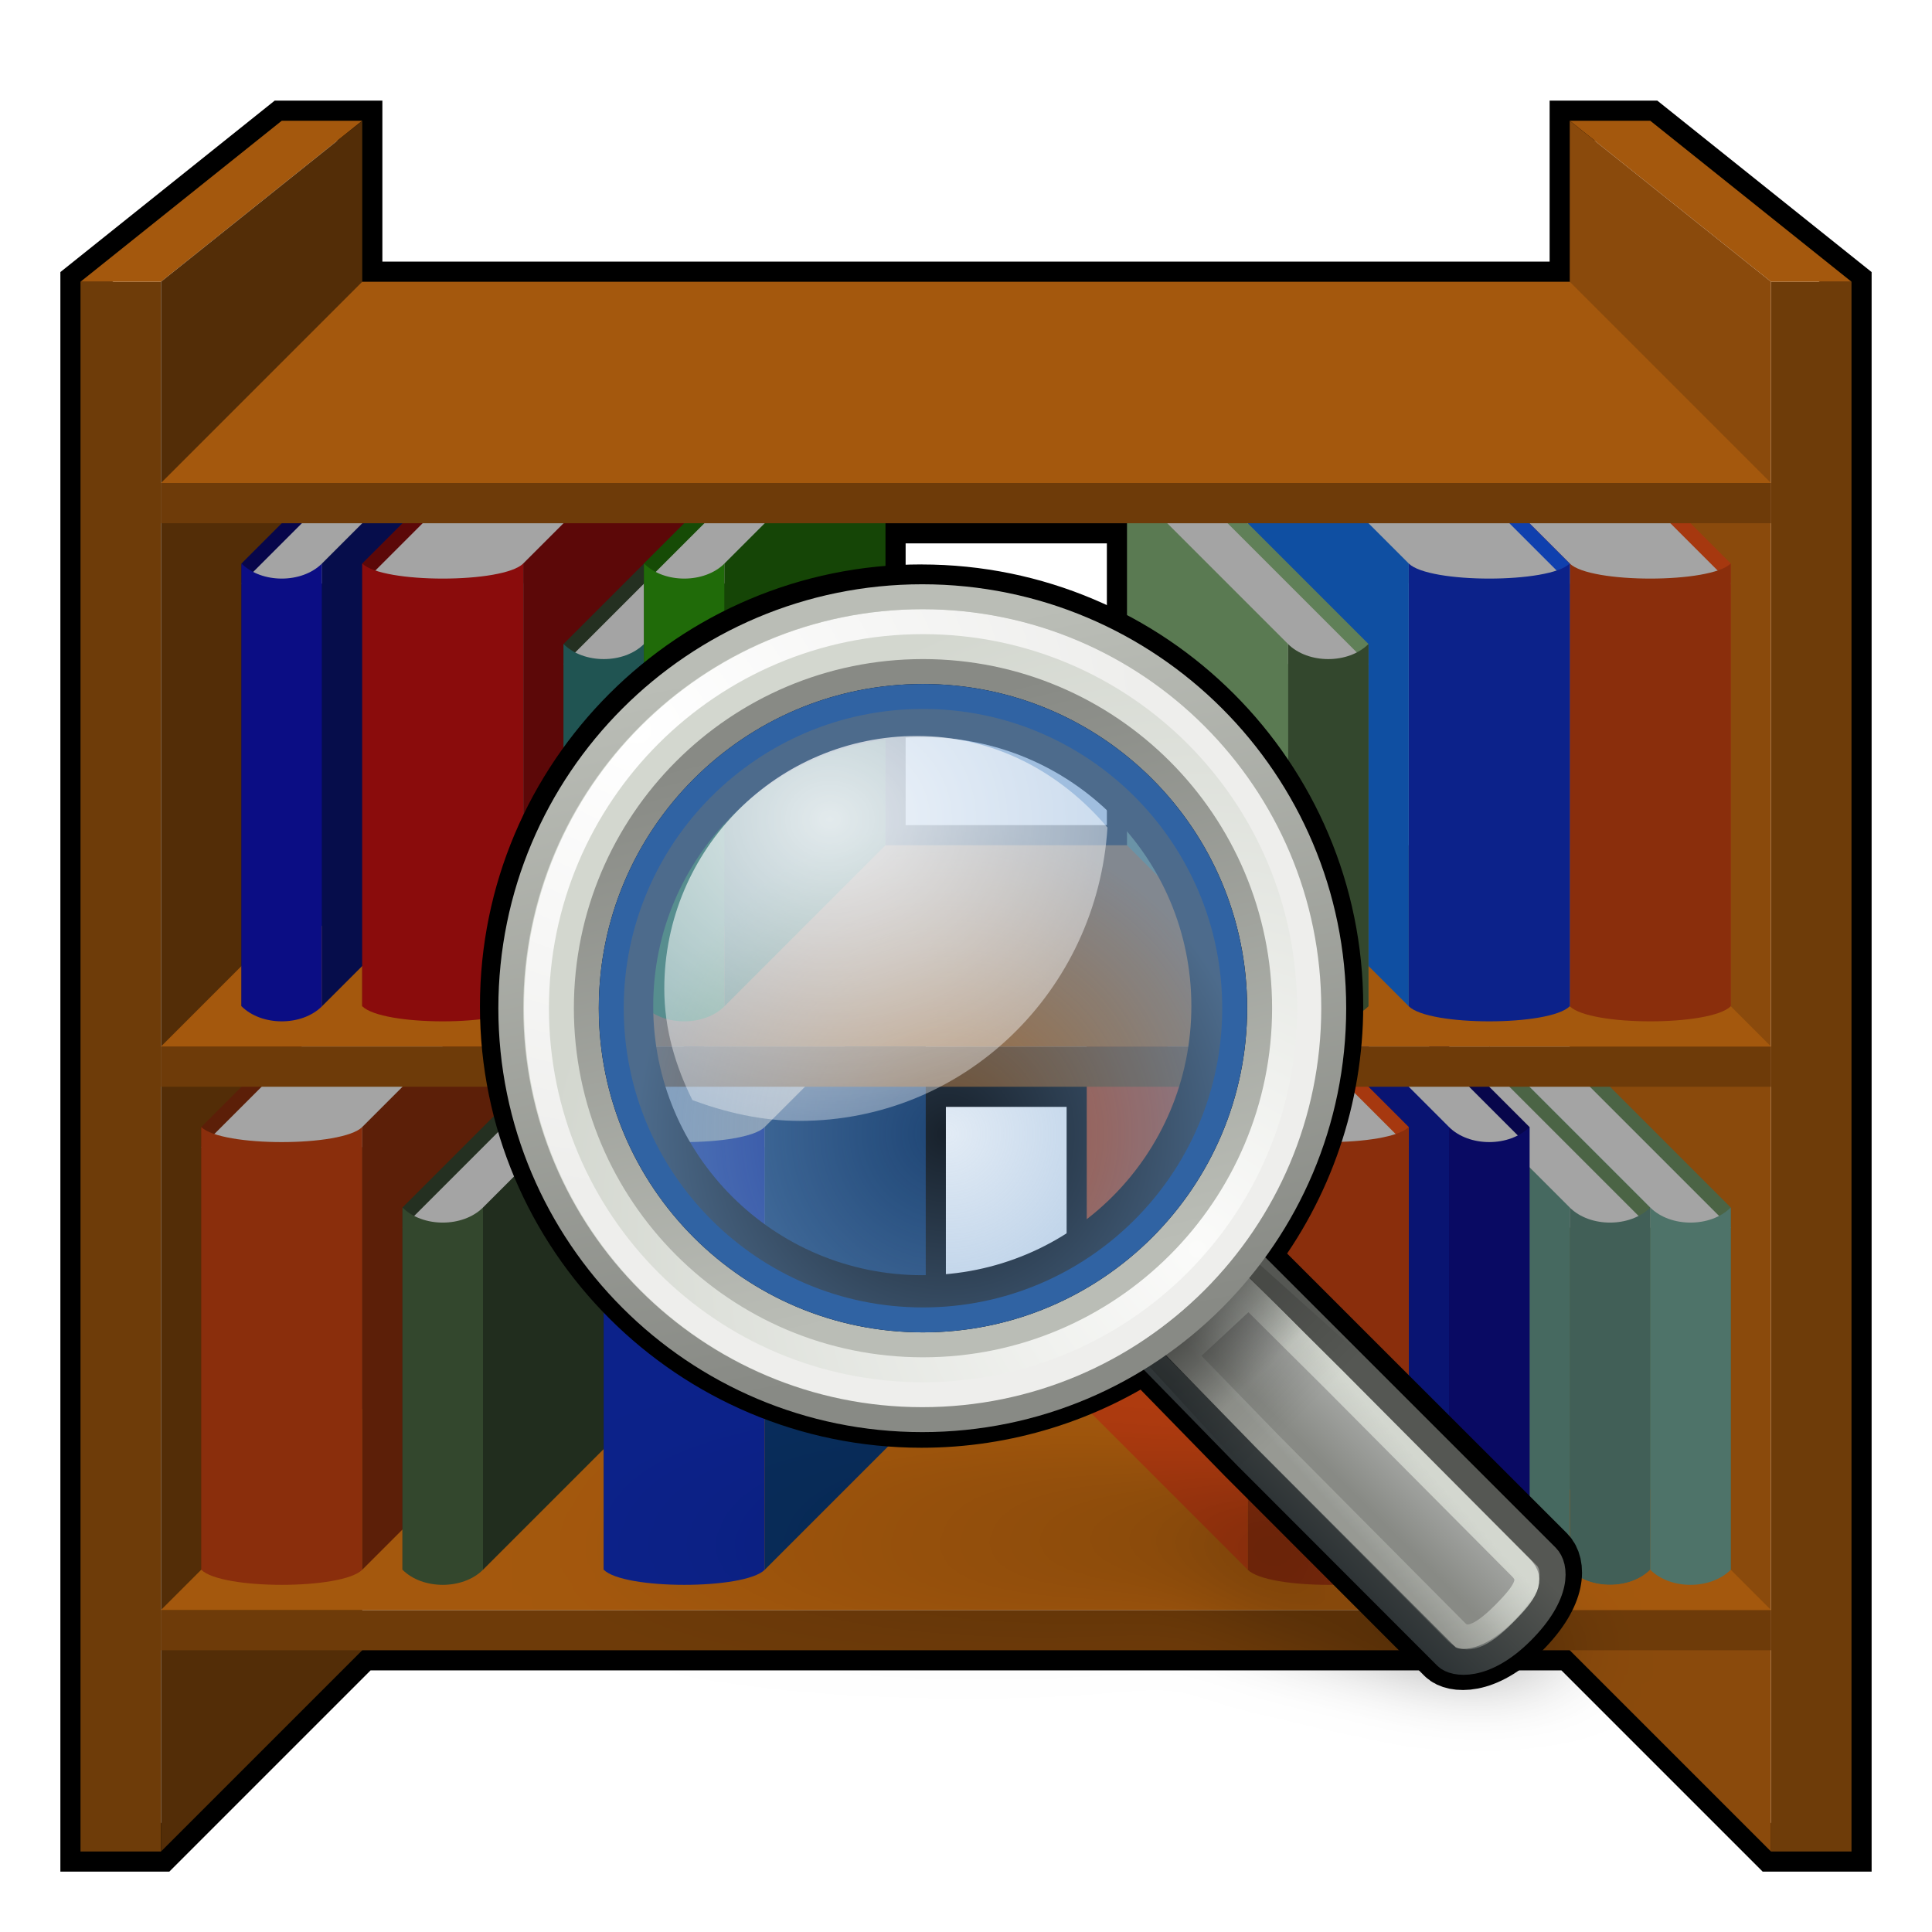
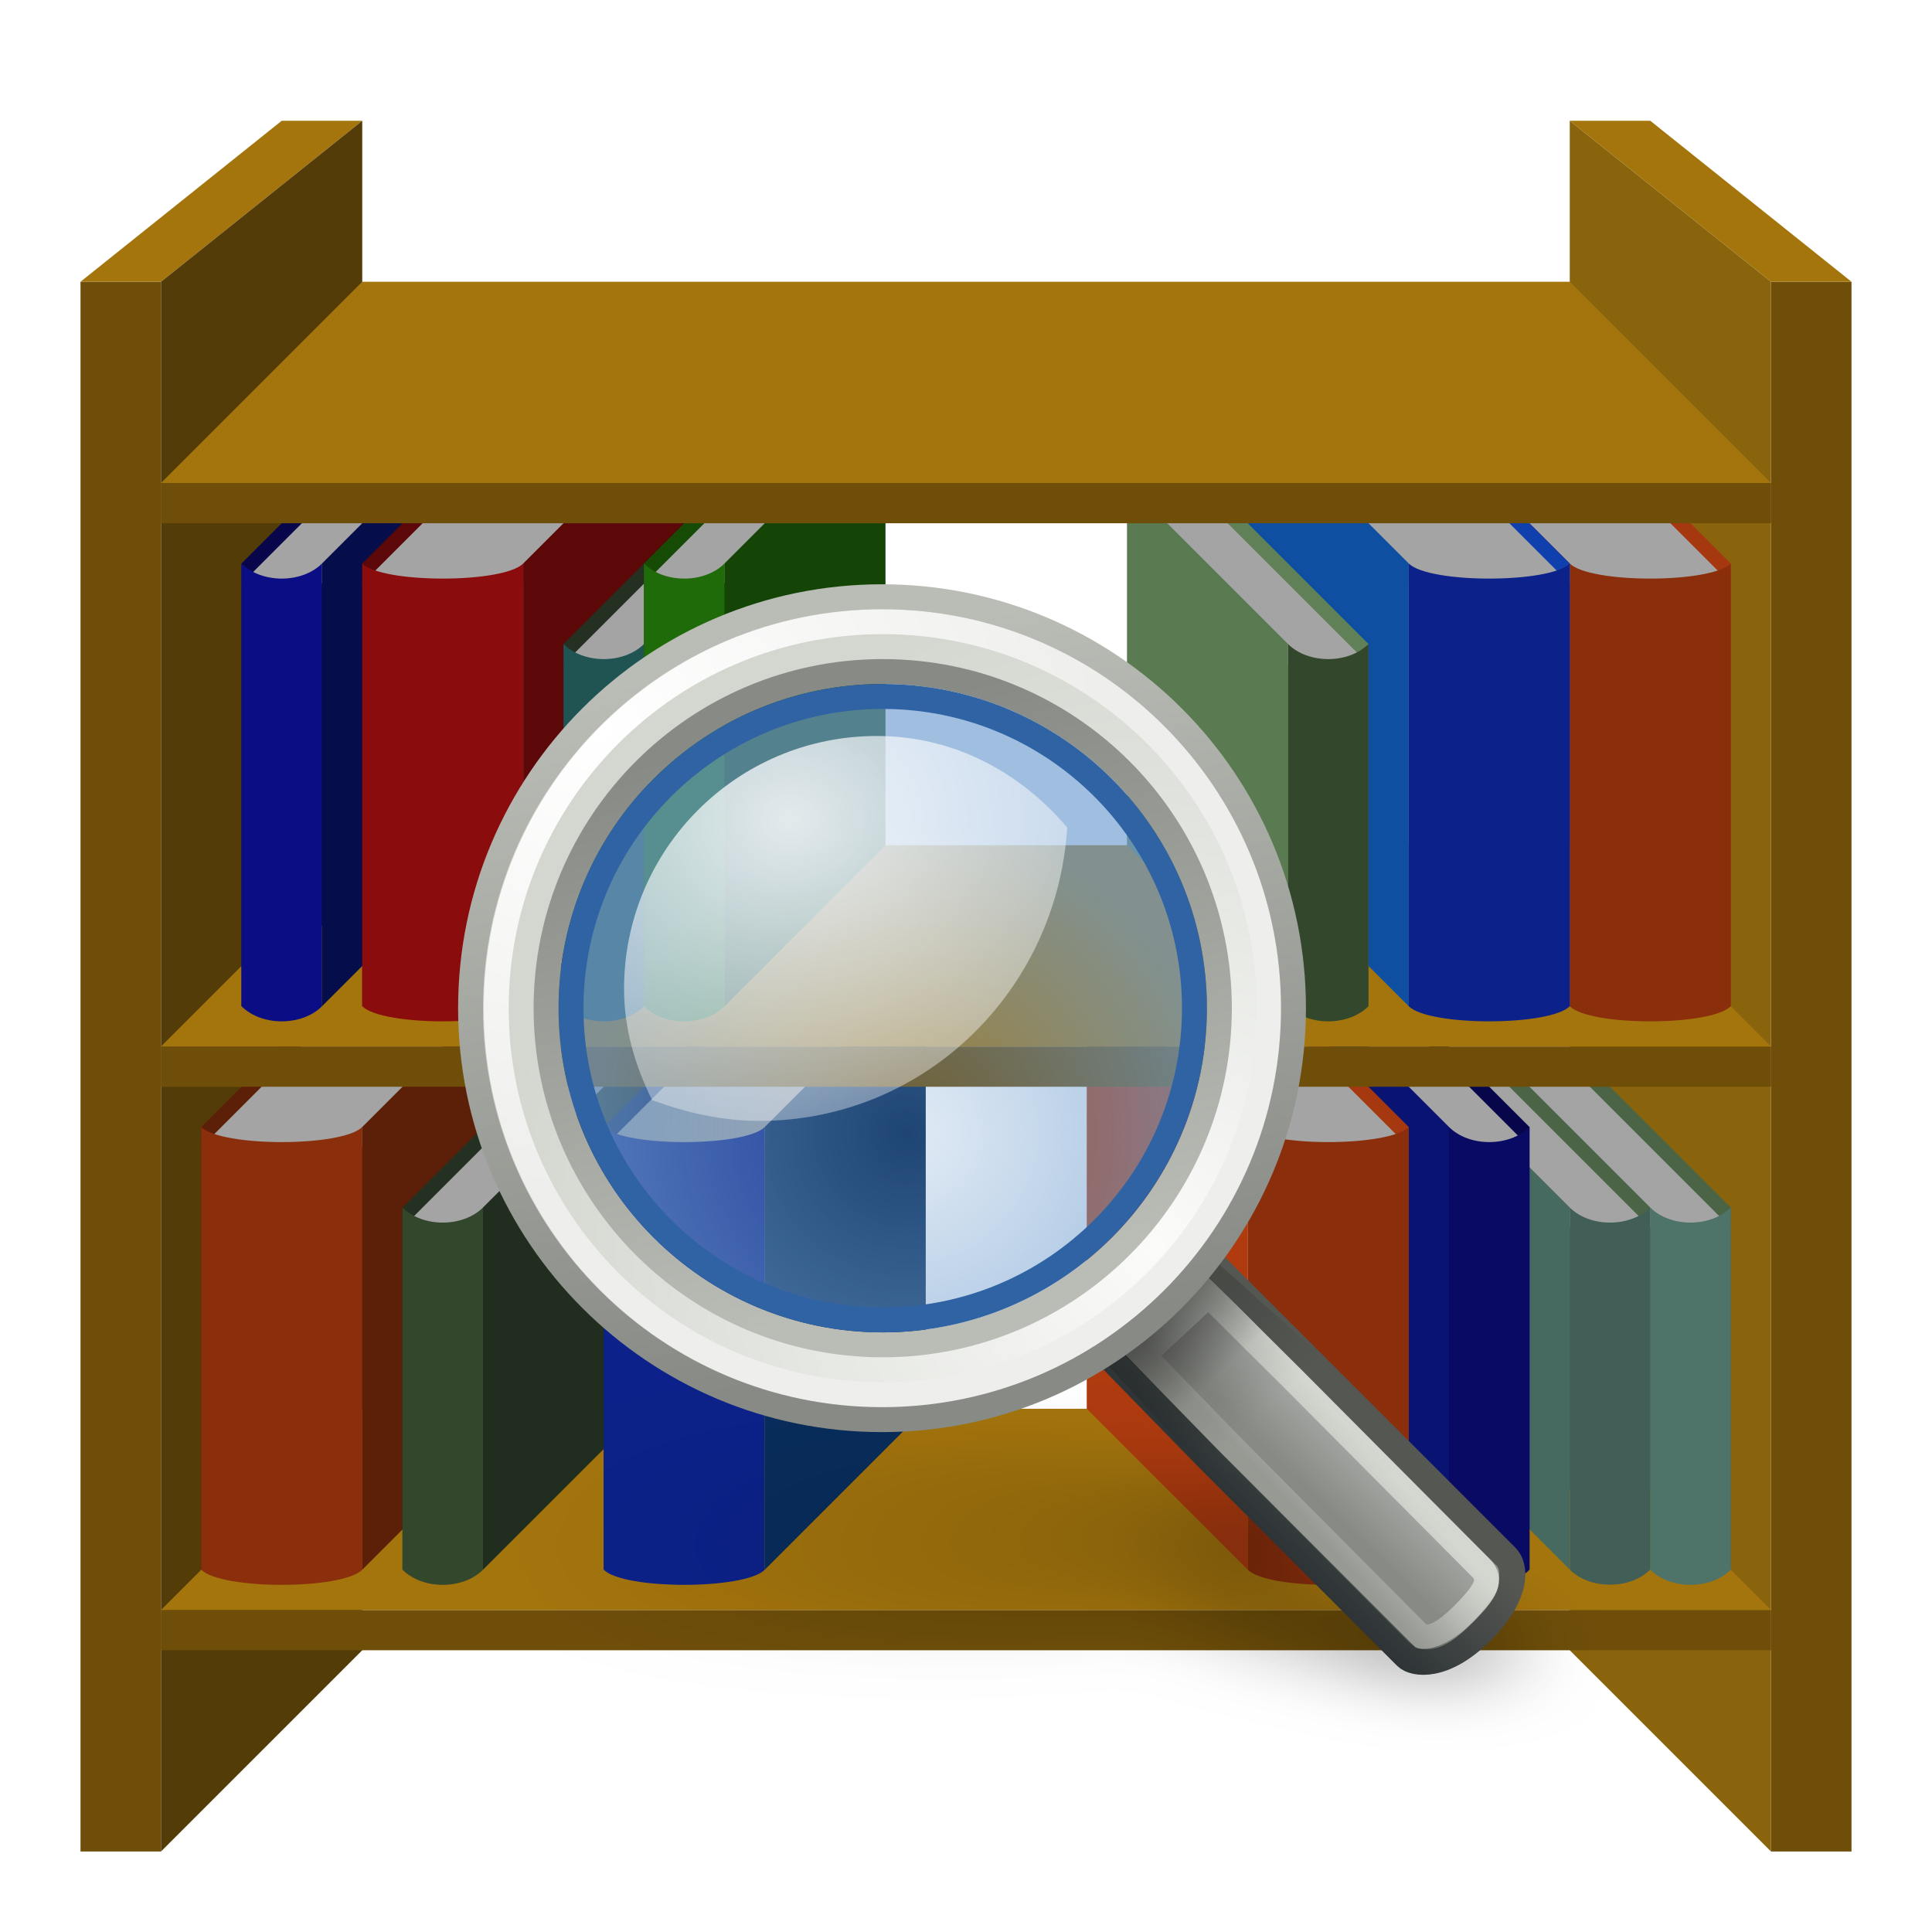
<svg xmlns="http://www.w3.org/2000/svg" xmlns:xlink="http://www.w3.org/1999/xlink" width="48" height="48" id="svg3051" version="1.1">
  <defs id="defs3053">
    <filter id="filter4000" x="0" y="0" width="1" height="1" color-interpolation-filters="sRGB">
      <feFlood id="feFlood4002" result="result1" flood-opacity="0" flood-color="rgb(128,128,128)" />
      <feBlend id="feBlend4004" in2="SourceGraphic" mode="normal" result="result2" />
      <feComposite id="feComposite4006" in2="SourceGraphic" k2="1" operator="arithmetic" result="result3" />
      <feComposite id="feComposite4008" in2="SourceGraphic" operator="in" />
    </filter>
    <linearGradient xlink:href="#linearGradient3244" id="linearGradient3076" gradientUnits="userSpaceOnUse" x1="3.5" y1="35.743" x2="46.779" y2="45.743" />
    <linearGradient id="linearGradient3244">
      <stop style="stop-color:#000000;stop-opacity:0" offset="0" id="stop3246" />
      <stop id="stop3274" offset="0.081" style="stop-color:#000000;stop-opacity:0;" />
      <stop style="stop-color:#000000;stop-opacity:0.247;" offset="0.615" id="stop3276" />
      <stop id="stop3272" offset="0.749" style="stop-color:#000000;stop-opacity:0.498;" />
      <stop style="stop-color:#000000;stop-opacity:1" offset="1" id="stop3248" />
    </linearGradient>
    <filter color-interpolation-filters="sRGB" id="filter3268" x="-0.089" width="1.177" y="-0.384" height="1.767">
      <feGaussianBlur stdDeviation="1.598" id="feGaussianBlur3270" />
    </filter>
    <radialGradient xlink:href="#linearGradient2617" id="radialGradient3078" gradientUnits="userSpaceOnUse" gradientTransform="matrix(0,-1.686609,1.66336,0,41.65431,111.7396)" cx="59.787" cy="10.902" fx="59.787" fy="10.902" r="10.556" />
    <linearGradient id="linearGradient2617">
      <stop id="stop2619" offset="0" style="stop-color:#fbfbfa;stop-opacity:1;" />
      <stop id="stop2621" offset="1" style="stop-color:#d3d7cf" />
    </linearGradient>
    <linearGradient xlink:href="#linearGradient2698" id="linearGradient3080" gradientUnits="userSpaceOnUse" x1="81.332" y1="55.107" x2="82.92" y2="53.511" />
    <linearGradient id="linearGradient2698">
      <stop id="stop2700" offset="0" style="stop-color:#888a85;stop-opacity:1" />
      <stop style="stop-color:#a3a5a2;stop-opacity:1;" offset="0.702" id="stop2706" />
      <stop id="stop2702" offset="1" style="stop-color:#888a85" />
    </linearGradient>
    <linearGradient xlink:href="#linearGradient2690" id="linearGradient3082" gradientUnits="userSpaceOnUse" x1="81.096" y1="57.148" x2="83.629" y2="54.615" />
    <linearGradient id="linearGradient2690">
      <stop id="stop2692" offset="0" style="stop-color:#2e3436" />
      <stop id="stop2694" offset="1" style="stop-color:#555753" />
    </linearGradient>
    <linearGradient xlink:href="#linearGradient19900" id="linearGradient3084" gradientUnits="userSpaceOnUse" gradientTransform="translate(-0.9999995,2.52e-4)" x1="40.25" y1="41" x2="43.062" y2="38.435" />
    <linearGradient id="linearGradient19900">
      <stop style="stop-color:#d3d7cf;stop-opacity:0.2" offset="0" id="stop19902" />
      <stop style="stop-color:#d3d7cf" offset="1" id="stop19904" />
    </linearGradient>
    <linearGradient xlink:href="#linearGradient19914" id="linearGradient3086" gradientUnits="userSpaceOnUse" gradientTransform="translate(-0.9999995,2.5184337e-4)" x1="33.985" y1="32.046" x2="37.211" y2="35.272" />
    <linearGradient id="linearGradient19914">
      <stop style="stop-color:#000000;stop-opacity:1;" offset="0" id="stop19916" />
      <stop style="stop-color:#000000;stop-opacity:0;" offset="1" id="stop19918" />
    </linearGradient>
    <radialGradient xlink:href="#linearGradient2609" id="radialGradient3088" gradientUnits="userSpaceOnUse" gradientTransform="matrix(0,1.143443,-1.247217,-1.248581e-6,41.735,-54.25682)" cx="45.095" cy="-2.694" fx="45.095" fy="-2.694" r="10.498" />
    <linearGradient id="linearGradient2609">
      <stop id="stop2611" offset="0" style="stop-color:#ffffff;stop-opacity:1" />
      <stop id="stop2613" offset="1" style="stop-color:#eeeeec" />
    </linearGradient>
    <linearGradient xlink:href="#linearGradient3904" id="linearGradient3090" gradientUnits="userSpaceOnUse" gradientTransform="matrix(0.9999494,0,0,1.000003,11.13759,10.72175)" x1="21.398" y1="20.653" x2="23.475" y2="22.874" />
    <linearGradient id="linearGradient3904">
      <stop style="stop-color:#000000;stop-opacity:1;" offset="0" id="stop3906" />
      <stop style="stop-color:#000000;stop-opacity:0;" offset="1" id="stop3908" />
    </linearGradient>
    <linearGradient xlink:href="#linearGradient23434" id="linearGradient3092" gradientUnits="userSpaceOnUse" x1="55.878" y1="12.472" x2="52.5" y2="-4.621" />
    <linearGradient id="linearGradient23434">
      <stop style="stop-color:#888a85;stop-opacity:1" offset="0" id="stop23436" />
      <stop style="stop-color:#babdb6;stop-opacity:1" offset="1" id="stop23438" />
    </linearGradient>
    <linearGradient xlink:href="#linearGradient4931" id="linearGradient3094" gradientUnits="userSpaceOnUse" x1="54.113" y1="12.847" x2="50.08" y2="-3.881" />
    <linearGradient id="linearGradient4931">
      <stop style="stop-color:#babdb6;stop-opacity:1;" offset="0" id="stop4933" />
      <stop style="stop-color:#888a85" offset="1" id="stop4935" />
    </linearGradient>
    <radialGradient xlink:href="#linearGradient4454" id="radialGradient3096" gradientUnits="userSpaceOnUse" cx="18.241" cy="21.818" fx="18.241" fy="21.818" r="8.309" />
    <linearGradient id="linearGradient4454">
      <stop style="stop-color:#729fcf;stop-opacity:0.208;" offset="0" id="stop4456" />
      <stop style="stop-color:#729fcf;stop-opacity:0.676;" offset="1" id="stop4458" />
    </linearGradient>
    <radialGradient xlink:href="#linearGradient4467" id="radialGradient3098" gradientUnits="userSpaceOnUse" gradientTransform="matrix(2.789229,0,0,2.42257,-25.72377,-20.24748)" cx="15.414" cy="13.078" fx="15.414" fy="13.078" r="6.656" />
    <linearGradient id="linearGradient4467">
      <stop style="stop-color:#ffffff;stop-opacity:1;" offset="0" id="stop4469" />
      <stop style="stop-color:#ffffff;stop-opacity:0.248;" offset="1" id="stop4471" />
    </linearGradient>
    <radialGradient r="6.656" fy="13.078" fx="15.414" cy="13.078" cx="15.414" gradientTransform="matrix(2.789229,0,0,2.42257,-25.72377,-20.24748)" gradientUnits="userSpaceOnUse" id="radialGradient4108" xlink:href="#linearGradient4467" />
  </defs>
  <g id="layer1" transform="translate(0,-1004.362)">
-     <path style="fill:none;fill-rule:evenodd;stroke:#000000;stroke-width:1px;stroke-linecap:butt;stroke-linejoin:miter;stroke-opacity:1" d="m 23,1031.362 h 4 v 8 h -4 z" id="path976" />
-     <path style="fill:none;fill-rule:evenodd;stroke:#000000;stroke-width:1px;stroke-linecap:butt;stroke-linejoin:miter;stroke-opacity:1" d="m 22,1017.362 h 6 v 8 h -6 z" id="path974" />
-     <path style="fill:none;fill-rule:evenodd;stroke:#000000;stroke-width:1px;stroke-linecap:butt;stroke-linejoin:miter;stroke-opacity:1" d="m 7,1007.362 h 2 v 4 h 30 v -4 h 2 l 5,4 v 39 h -2 l -5,-5 H 9 l -5,5 H 2 v -39 z" id="path972" />
-     <path style="fill:#6e3c09;fill-opacity:1;stroke:none" d="M 2,46 2,7 4,7 4,46 z" id="path3100" transform="translate(0,1004.362)" />
-     <path style="fill:#a4580d;fill-opacity:1;stroke:none" d="M 2,7 7,3 9,3 4,7 z" id="path3838" transform="translate(0,1004.362)" />
-     <path style="fill:#532d07;fill-opacity:1;stroke:none" d="M 9,3 9,41 4,46 4,7 z" id="path3840" transform="translate(0,1004.362)" />
-     <path id="path3848" d="m 46,1050.362 0,-39 -2,0 0,39 z" style="fill:#6e3c09;fill-opacity:1;stroke:none" />
-     <path id="path3850" d="m 46,1011.362 -5,-4 -2,0 5,4 z" style="fill:#a4580d;fill-opacity:1;stroke:none" />
-     <path id="path3852" d="m 39,1007.362 0,38 5,5 0,-39 z" style="fill:#8a4a0c;fill-opacity:1;stroke:none" />
-     <path style="fill:#6e3b09;fill-opacity:1;stroke:none;stroke-width:1px;stroke-linecap:butt;stroke-linejoin:miter;stroke-opacity:1" d="m 4,1045.362 h 40 v -1 H 4 Z" id="path3854" />
-     <path style="fill:#a4580d;fill-opacity:1;stroke:none;stroke-width:1px;stroke-linecap:butt;stroke-linejoin:miter;stroke-opacity:1" d="m 4,1044.362 5,-5 h 30 l 5,5 z" id="path3856" />
+     <path style="fill:#6e4e09;fill-opacity:1;stroke:none" d="M 2,46 2,7 4,7 4,46 z" id="path3100" transform="translate(0,1004.362)" />
+     <path style="fill:#a4750d;fill-opacity:1;stroke:none" d="M 2,7 7,3 9,3 4,7 z" id="path3838" transform="translate(0,1004.362)" />
+     <path style="fill:#533c07;fill-opacity:1;stroke:none" d="M 9,3 9,41 4,46 4,7 z" id="path3840" transform="translate(0,1004.362)" />
+     <path id="path3848" d="m 46,1050.362 0,-39 -2,0 0,39 z" style="fill:#6e4e09;fill-opacity:1;stroke:none" />
+     <path id="path3850" d="m 46,1011.362 -5,-4 -2,0 5,4 z" style="fill:#a4750d;fill-opacity:1;stroke:none" />
+     <path id="path3852" d="m 39,1007.362 0,38 5,5 0,-39 z" style="fill:#8a640c;fill-opacity:1;stroke:none" />
+     <g id="g3858">
+       <path transform="translate(0,1004.362)" id="path3854" d="m 4,41 40,0 0,-1 -40,0 z" style="fill:#6e4e09;stroke:none;stroke-width:1px;stroke-linecap:butt;stroke-linejoin:miter;stroke-opacity:1;fill-opacity:1" />
+       <path transform="translate(0,1004.362)" id="path3856" d="m 4,40 5,-5 30,0 5,5 z" style="fill:#a4750d;stroke:none;stroke-width:1px;stroke-linecap:butt;stroke-linejoin:miter;stroke-opacity:1;fill-opacity:1" />
+     </g>
    <g id="g3882" transform="translate(-2,0)">
      <path style="fill:#5c1f08;fill-opacity:1;stroke:none" d="m 7,1043.362 4,-4 0,-11 -4,4 z" id="path3878" />
      <path transform="translate(0,1004.362)" id="path3880" d="m 7,28.5 4,-4 3.5,0 -3.5,4 z" style="fill:#a4a4a4;fill-opacity:1;stroke:none" />
      <path transform="translate(0,1004.362)" id="path3874" d="M 7,39 7,28 c 0.5,0.5 3.5,0.5 4,0 l 0,11 c -0.5,0.5 -3.5,0.5 -4,0 z" style="fill:#8a2e0c;fill-opacity:1;stroke:none" />
      <path transform="translate(0,1004.362)" id="path3876" d="m 11,39 4,-4 0,-11 -4,4 z" style="fill:#5c1f08;fill-opacity:1;stroke:none" />
    </g>
    <g transform="translate(3,0)" id="g3918">
      <path id="path3920" d="m 7,1043.362 4,-4 0,-9 -4,4 z" style="fill:#243021;fill-opacity:1;stroke:none" />
      <path style="fill:#a4a4a4;fill-opacity:1;stroke:none" d="m 7,30.5 4,-4 1.5,0 -3.5,4 z" id="path3922" transform="translate(0,1004.362)" />
      <path style="fill:#33472d;fill-opacity:1;stroke:none" d="m 7,39 0,-9 c 0.5,0.5 1.5,0.5 2,0 l 0,9 c -0.5,0.5 -1.5,0.5 -2,0 z" id="path3924" transform="translate(0,1004.362)" />
      <path style="fill:#212d1e;fill-opacity:1;stroke:none" d="m 9,1043.362 4,-4 0,-9 -4,4 z" id="path3926" />
    </g>
    <g id="g3940" transform="translate(8,0)">
      <path id="path3942" d="m 7,1043.362 4,-4 0,-11 -4,4 z" style="fill:#08225c;fill-opacity:1;stroke:none" />
      <path style="fill:#a4a4a4;fill-opacity:1;stroke:none" d="m 7,28.5 4,-4 3.5,0 -3.5,4 z" id="path3944" transform="translate(0,1004.362)" />
      <path style="fill:#0c228a;fill-opacity:1;stroke:none" d="M 7,39 7,28 c 0.5,0.5 3.5,0.5 4,0 l 0,11 c -0.5,0.5 -3.5,0.5 -4,0 z" id="path3946" transform="translate(0,1004.362)" />
      <path style="fill:#082d5c;fill-opacity:1;stroke:none" d="m 11,39 4,-4 0,-11 -4,4 z" id="path3948" transform="translate(0,1004.362)" />
    </g>
    <g transform="matrix(-1,0,0,1,50,0)" id="g3980">
      <path id="path3982" d="m 7,1043.362 4,-4 0,-9 -4,4 z" style="fill:#4b6445;fill-opacity:1;stroke:none" />
      <path style="fill:#a4a4a4;fill-opacity:1;stroke:none" d="m 7,30.5 4,-4 1.5,0 -3.5,4 z" id="path3984" transform="translate(0,1004.362)" />
      <path style="fill:#4e7369;fill-opacity:1;stroke:none" d="m 7,39 0,-9 c 0.5,0.5 1.5,0.5 2,0 l 0,9 c -0.5,0.5 -1.5,0.5 -2,0 z" id="path3986" transform="translate(0,1004.362)" />
      <path style="fill:#557f73;fill-opacity:1;stroke:none" d="m 9,1043.362 4,-4 0,-9 -4,4 z" id="path3988" />
    </g>
    <g id="g3990" transform="matrix(-1,0,0,1,48,0)" style="filter:url(#filter4000)">
      <path style="fill:#4b6445;fill-opacity:1;stroke:none" d="m 7,1043.362 4,-4 0,-9 -4,4 z" id="path3992" />
      <path transform="translate(0,1004.362)" id="path3994" d="m 7,30.5 4,-4 1.5,0 -3.5,4 z" style="fill:#a4a4a4;fill-opacity:1;stroke:none" />
      <path transform="translate(0,1004.362)" id="path3996" d="m 7,39 0,-9 c 0.5,0.5 1.5,0.5 2,0 l 0,9 c -0.5,0.5 -1.5,0.5 -2,0 z" style="fill:#415f57;fill-opacity:1;stroke:none" />
      <path id="path3998" d="m 9,1043.362 4,-4 0,-9 -4,4 z" style="fill:#466960;fill-opacity:1;stroke:none" />
    </g>
    <g id="g4010" transform="matrix(-1,0,0,1,45,0)">
      <path style="fill:#07064b;fill-opacity:1;stroke:none" d="m 7,1043.362 4,-4 0,-11 -4,4 z" id="path4012" />
      <path transform="translate(0,1004.362)" id="path4014" d="m 7,28.5 4,-4 1.5,0 -3.5,4 z" style="fill:#a4a4a4;fill-opacity:1;stroke:none" />
      <path transform="translate(0,1004.362)" id="path4016" d="M 7,39 7,28 c 0.5,0.5 1.5,0.5 2,0 l 0,11 c -0.5,0.5 -1.5,0.5 -2,0 z" style="fill:#090a63;fill-opacity:1;stroke:none" />
      <path id="path4018" d="m 9,1043.362 4,-4 0,-11 -4,4 z" style="fill:#091472;fill-opacity:1;stroke:none" />
    </g>
    <g transform="matrix(-1,0,0,1,42,0)" id="g4020">
      <path style="fill:#a6380f;fill-opacity:1;stroke:none" d="m 7,1043.362 4,-4 0,-11 -4,4 z" id="path4022" />
      <path transform="translate(0,1004.362)" id="path4024" d="m 7,28.5 4,-4 3.5,0 -3.5,4 z" style="fill:#a4a4a4;fill-opacity:1;stroke:none" />
      <path transform="translate(0,1004.362)" id="path4026" d="M 7,39 7,28 c 0.5,0.5 3.5,0.5 4,0 l 0,11 c -0.5,0.5 -3.5,0.5 -4,0 z" style="fill:#8a2e0c;fill-opacity:1;stroke:none" />
      <path transform="translate(0,1004.362)" id="path4028" d="m 11,39 4,-4 0,-11 -4,4 z" style="fill:#af3b0f;fill-opacity:1;stroke:none" />
    </g>
-     <path id="path3864" d="m 4,1031.362 h 40 v -1 H 4 Z" style="fill:#6e3b09;fill-opacity:1;stroke:none" />
-     <path id="path3866" d="m 4,1030.362 5,-5 h 30 l 5,5 z" style="fill:#a4580d;fill-opacity:1;stroke:none" />
+     <g id="g3862" transform="translate(0,-14)">
+       <path style="fill:#6e4e09;fill-opacity:1;stroke:none" d="m 4,41 40,0 0,-1 -40,0 z" id="path3864" transform="translate(0,1004.362)" />
+       <path style="fill:#a4750d;fill-opacity:1;stroke:none" d="m 4,40 5,-5 30,0 5,5 z" id="path3866" transform="translate(0,1004.362)" />
+     </g>
    <g transform="translate(-1,-14)" id="g3908">
      <path id="path3910" d="m 7,1043.362 4,-4 0,-11 -4,4 z" style="fill:#07064b;fill-opacity:1;stroke:none" />
      <path style="fill:#a4a4a4;fill-opacity:1;stroke:none" d="m 7,28.5 4,-4 1.5,0 -3.5,4 z" id="path3912" transform="translate(0,1004.362)" />
      <path style="fill:#0b0d84;fill-opacity:1;stroke:none" d="M 7,39 7,28 c 0.5,0.5 1.5,0.5 2,0 l 0,11 c -0.5,0.5 -1.5,0.5 -2,0 z" id="path3914" transform="translate(0,1004.362)" />
      <path style="fill:#060d4b;fill-opacity:1;stroke:none" d="m 9,1043.362 4,-4 0,-11 -4,4 z" id="path3916" />
    </g>
    <g transform="translate(2,-14)" id="g3888">
      <path id="path3890" d="m 7,1043.362 4,-4 0,-11 -4,4 z" style="fill:#5c0808;fill-opacity:1;stroke:none" />
      <path style="fill:#a4a4a4;fill-opacity:1;stroke:none" d="m 7,28.5 4,-4 3.5,0 -3.5,4 z" id="path3892" transform="translate(0,1004.362)" />
      <path style="fill:#8a0c0c;fill-opacity:1;stroke:none" d="M 7,39 7,28 c 0.5,0.5 3.5,0.5 4,0 l 0,11 c -0.5,0.5 -3.5,0.5 -4,0 z" id="path3894" transform="translate(0,1004.362)" />
      <path style="fill:#5c0808;fill-opacity:1;stroke:none" d="m 11,39 4,-4 0,-11 -4,4 z" id="path3896" transform="translate(0,1004.362)" />
    </g>
    <g id="g3930" transform="translate(7,-14)">
      <path style="fill:#243021;fill-opacity:1;stroke:none" d="m 7,1043.362 4,-4 0,-9 -4,4 z" id="path3932" />
      <path transform="translate(0,1004.362)" id="path3934" d="m 7,30.5 4,-4 1.5,0 -3.5,4 z" style="fill:#a4a4a4;fill-opacity:1;stroke:none" />
      <path transform="translate(0,1004.362)" id="path3936" d="m 7,39 0,-9 c 0.5,0.5 1.5,0.5 2,0 l 0,9 c -0.5,0.5 -1.5,0.5 -2,0 z" style="fill:#205452;fill-opacity:1;stroke:none" />
      <path id="path3938" d="m 9,1043.362 4,-4 0,-9 -4,4 z" style="fill:#212d1e;fill-opacity:1;stroke:none" />
    </g>
    <g id="g3898" transform="translate(9,-14)">
      <path style="fill:#164b06;fill-opacity:1;stroke:none" d="m 7,1043.362 4,-4 0,-11 -4,4 z" id="path3900" />
      <path transform="translate(0,1004.362)" id="path3902" d="m 7,28.5 4,-4 1.5,0 -3.5,4 z" style="fill:#a4a4a4;fill-opacity:1;stroke:none" />
      <path transform="translate(0,1004.362)" id="path3904" d="M 7,39 7,28 c 0.5,0.5 1.5,0.5 2,0 l 0,11 c -0.5,0.5 -1.5,0.5 -2,0 z" style="fill:#206b09;fill-opacity:1;stroke:none" />
      <path id="path3906" d="m 9,1043.362 4,-4 0,-11 -4,4 z" style="fill:#154506;fill-opacity:1;stroke:none" />
    </g>
    <g id="g3950" transform="matrix(-1,0,0,1,50,-14)">
      <path id="path3952" d="m 7,1043.362 4,-4 0,-11 -4,4 z" style="fill:#a6380f;fill-opacity:1;stroke:none" />
      <path style="fill:#a4a4a4;fill-opacity:1;stroke:none" d="m 7,28.5 4,-4 3.5,0 -3.5,4 z" id="path3954" transform="translate(0,1004.362)" />
      <path style="fill:#8a2e0c;fill-opacity:1;stroke:none" d="M 7,39 7,28 c 0.5,0.5 3.5,0.5 4,0 l 0,11 c -0.5,0.5 -3.5,0.5 -4,0 z" id="path3956" transform="translate(0,1004.362)" />
      <path style="fill:#af3b0f;fill-opacity:1;stroke:none" d="m 11,39 4,-4 0,-11 -4,4 z" id="path3958" transform="translate(0,1004.362)" />
    </g>
    <g transform="matrix(-1,0,0,1,46,-14)" id="g3960">
      <path style="fill:#0f40ae;fill-opacity:1;stroke:none" d="m 7,1043.362 4,-4 0,-11 -4,4 z" id="path3962" />
      <path transform="translate(0,1004.362)" id="path3964" d="m 7,28.5 4,-4 3.5,0 -3.5,4 z" style="fill:#a4a4a4;fill-opacity:1;stroke:none" />
      <path transform="translate(0,1004.362)" id="path3966" d="M 7,39 7,28 c 0.5,0.5 3.5,0.5 4,0 l 0,11 c -0.5,0.5 -3.5,0.5 -4,0 z" style="fill:#0c228a;fill-opacity:1;stroke:none" />
      <path transform="translate(0,1004.362)" id="path3968" d="m 11,39 4,-4 0,-11 -4,4 z" style="fill:#0f4fa2;fill-opacity:1;stroke:none" />
    </g>
    <g id="g3970" transform="matrix(-1,0,0,1,41,-14)">
      <path style="fill:#608058;fill-opacity:1;stroke:none" d="m 7,1043.362 4,-4 0,-9 -4,4 z" id="path3972" />
      <path transform="translate(0,1004.362)" id="path3974" d="m 7,30.5 4,-4 1.5,0 -3.5,4 z" style="fill:#a4a4a4;fill-opacity:1;stroke:none" />
      <path transform="translate(0,1004.362)" id="path3976" d="m 7,39 0,-9 c 0.5,0.5 1.5,0.5 2,0 l 0,9 c -0.5,0.5 -1.5,0.5 -2,0 z" style="fill:#33472d;fill-opacity:1;stroke:none" />
      <path id="path3978" d="m 9,1043.362 4,-4 0,-9 -4,4 z" style="fill:#5a7a52;fill-opacity:1;stroke:none" />
    </g>
-     <path style="fill:#6e3b09;fill-opacity:1;stroke:none" d="m 4,1017.362 h 40 v -1 H 4 Z" id="path3870" />
-     <path style="fill:#a4580d;fill-opacity:1;stroke:none" d="m 4,1016.362 5,-5 h 30 l 5,5 z" id="path3872" />
-     <g id="g1074" transform="translate(1)">
-       <path id="path984" d="m 21.897,1019.135 c -5.646,-2e-4 -10.223,4.577 -10.223,10.223 -1.45e-4,5.646 4.577,10.223 10.223,10.223 2.06,0 4.071,-0.622 5.771,-1.785 l -0.178,0.174 2.477,2.539 4.957,4.963 c 0.184,0.184 0.93,0.304 1.859,-0.625 0.929,-0.929 0.856,-1.622 0.619,-1.859 l -4.957,-4.955 -2.449,-2.449 c 1.374,-1.784 2.12,-3.973 2.123,-6.225 2e-4,-5.646 -4.577,-10.223 -10.223,-10.223 z m 0.018,2.789 c -4.11,0 -7.436,3.324 -7.436,7.434 0,4.11 3.326,7.436 7.436,7.436 4.11,0 7.434,-3.326 7.434,-7.436 0,-4.11 -3.324,-7.434 -7.434,-7.434 z" style="display:inline;overflow:visible;visibility:visible;fill:none;fill-opacity:1;fill-rule:nonzero;stroke:#000000;stroke-width:1.5;stroke-linecap:round;stroke-linejoin:round;stroke-miterlimit:4;stroke-dasharray:none;stroke-dashoffset:0;stroke-opacity:1;marker:none" />
-       <g transform="matrix(0.6195348,0,0,0.6195348,8.921037,1017.639)" id="g3061">
-         <g transform="translate(-12.26513,47.50024)" style="display:inline" id="g2637" />
-         <path style="display:inline;overflow:visible;visibility:visible;opacity:0.6;fill:url(#linearGradient3076);fill-opacity:1;fill-rule:nonzero;stroke:none;stroke-width:0.677;marker:none;filter:url(#filter3268)" d="m 21,35.743 c -9.66,0 -17.5,1.813 -17.5,4.047 0,2.234 7.84,4.047 17.5,4.047 4.496,0 8.587,-0.395 11.688,-1.041 L 33.5,43.743 c 0.025,0.021 0.087,0.043 0.156,0.058 l 7.969,1.857 c 0.357,0.083 0.883,0.101 1.531,0.072 0.649,-0.029 1.412,-0.124 2.219,-0.311 0.801,-0.185 1.206,-0.35 1.344,-0.499 0.138,-0.149 0.039,-0.28 -0.312,-0.361 L 38.375,42.717 c -0.079,-0.018 -0.172,-0.032 -0.281,-0.036 L 34,42.493 c 2.79,-0.717 4.5,-1.663 4.5,-2.703 0,-2.234 -7.84,-4.047 -17.5,-4.047 z" id="path2462" transform="matrix(1.016667,0,0,0.9,-0.5583355,4.331604)" />
-         <circle r="10" cy="4.5" cx="52.5" transform="matrix(1.508571,0,0,1.508571,-58.2,12.21168)" id="path2607" style="display:inline;overflow:visible;visibility:visible;fill:none;stroke:url(#radialGradient3078);stroke-width:1.875;stroke-linecap:round;stroke-linejoin:miter;stroke-miterlimit:4;stroke-dasharray:none;stroke-dashoffset:0;stroke-opacity:1;marker:none" />
-         <g style="display:inline" transform="matrix(1.544052,0,0,1.536016,-85.57756,-44.4449)" id="g2708">
-           <path style="display:inline;overflow:visible;visibility:visible;fill:url(#linearGradient3080);fill-opacity:1;fill-rule:nonzero;stroke:url(#linearGradient3082);stroke-width:0.677;stroke-linecap:round;stroke-linejoin:round;stroke-miterlimit:4;stroke-dashoffset:0;stroke-opacity:1;marker:none" d="m 74.853,50.354 2.591,2.669 5.181,5.213 c 0.193,0.194 0.971,0.32 1.943,-0.656 0.971,-0.977 0.896,-1.704 0.648,-1.953 l -5.181,-5.208 -2.591,-2.604 z" id="path2682" />
-         </g>
-         <path id="path17267" d="m 31.453,32.922 3.454,3.558 7.5,7.549 c 0.369,0.371 0.934,0.218 1.868,-0.716 0.934,-0.934 1.175,-1.401 0.711,-1.868 l -7.5,-7.544 -3.423,-3.401 z" style="display:inline;overflow:visible;visibility:visible;fill:none;stroke:url(#linearGradient3084);stroke-width:1;stroke-linecap:round;stroke-linejoin:miter;stroke-miterlimit:4;stroke-dasharray:none;stroke-dashoffset:0;stroke-opacity:1;marker:none" />
-         <path style="display:inline;overflow:visible;visibility:visible;opacity:0.153;fill:url(#linearGradient3086);fill-opacity:1;fill-rule:nonzero;stroke:none;stroke-width:0.677;marker:none" d="m 32.551,31.195 c -0.26,0.088 -2.517,1.938 -2.447,2.202 l 3.404,3.711 c 0.025,0.092 0.075,0.175 0.145,0.24 l 7.962,8.016 c 0.357,0.357 0.895,0.462 1.544,0.336 0.649,-0.126 1.412,-0.537 2.22,-1.344 0.801,-0.801 1.213,-1.517 1.351,-2.16 0.138,-0.643 0.014,-1.232 -0.338,-1.584 l -8.01,-7.968 c -0.079,-0.077 -0.18,-0.128 -0.29,-0.144 l -3.751,-3.367 c -0.095,-0.027 -1.695,2.035 -1.79,2.062 z" id="path19908" />
-         <circle r="10" cy="4.5" cx="52.5" transform="matrix(1.550002,0,0,1.550002,-60.37508,12.02524)" id="path2605" style="display:inline;overflow:visible;visibility:visible;fill:none;stroke:url(#radialGradient3088);stroke-width:0.645;stroke-linecap:round;stroke-linejoin:miter;stroke-miterlimit:4;stroke-dasharray:none;stroke-dashoffset:0;stroke-opacity:1;marker:none" />
-         <path style="display:inline;overflow:visible;visibility:visible;opacity:0.369;fill:url(#linearGradient3090);fill-opacity:1;fill-rule:nonzero;stroke:none;stroke-width:0.677;marker:none" d="m 32.571,31.341 c -0.173,0.058 -2.13,1.182 -2.084,1.358 l 2.883,2.909 c 0.017,0.061 0.05,0.116 0.097,0.16 l 3.288,-3.299 c -0.052,-0.052 -0.136,-0.148 -0.209,-0.159 l -2.517,-2.578 c -0.045,-0.125 -1.394,1.591 -1.457,1.609 z" id="path7861" />
-         <circle r="10" cy="4.5" cx="52.5" transform="matrix(1.650002,0,0,1.650002,-65.65372,11.57524)" id="path2599" style="display:inline;overflow:visible;visibility:visible;fill:none;stroke:url(#linearGradient3092);stroke-width:0.606;stroke-linecap:round;stroke-linejoin:miter;stroke-miterlimit:4;stroke-dasharray:none;stroke-dashoffset:0;stroke-opacity:1;marker:none" />
-         <circle r="10" cy="4.5" cx="52.5" transform="matrix(1.350004,0,0,1.350004,-49.87523,12.92523)" id="path4927" style="display:inline;overflow:visible;visibility:visible;fill:none;stroke:url(#linearGradient3094);stroke-width:0.741;stroke-linecap:round;stroke-linejoin:miter;stroke-miterlimit:4;stroke-dasharray:none;stroke-dashoffset:0;stroke-opacity:1;marker:none" />
-         <circle r="8.309" cy="18.478" cx="17.589" style="display:inline;visibility:visible;fill:url(#radialGradient3096);fill-opacity:1;fill-rule:evenodd;stroke:#3063a3;stroke-width:0.665;stroke-linecap:round;stroke-linejoin:miter;stroke-miterlimit:10;stroke-dasharray:none;stroke-dashoffset:0;stroke-opacity:1;marker:none" id="path4452" transform="matrix(1.504477,0,0,1.504478,-5.462677,-8.799926)" />
-         <path style="display:inline;overflow:visible;visibility:visible;opacity:0.834;fill:url(#radialGradient4108);fill-opacity:1;fill-rule:evenodd;stroke:none;stroke-width:1;marker:none" d="m 20.764,8.084 c -5.602,0 -10.138,4.536 -10.138,10.138 0,1.618 0.452,3.106 1.126,4.464 1.347,0.497 2.778,0.834 4.297,0.834 6.638,0 11.939,-5.23 12.349,-11.765 -1.862,-2.2 -4.529,-3.671 -7.635,-3.671 z" id="path4462" />
+     <g transform="translate(0,-28)" id="g3868">
+       <path transform="translate(0,1004.362)" id="path3870" d="m 4,41 40,0 0,-1 -40,0 z" style="fill:#6e4e09;fill-opacity:1;stroke:none" />
+       <path transform="translate(0,1004.362)" id="path3872" d="m 4,40 5,-5 30,0 5,5 z" style="fill:#a4750d;fill-opacity:1;stroke:none" />
+     </g>
+     <g id="g3061" transform="matrix(0.6195348,0,0,0.6195348,8.921037,1017.639)">
+       <g id="g2637" style="display:inline" transform="translate(-12.26513,47.50024)" />
+       <path transform="matrix(1.016667,0,0,0.9,-0.5583355,4.331604)" id="path2462" d="m 21,35.743 c -9.66,0 -17.5,1.813 -17.5,4.047 0,2.234 7.84,4.047 17.5,4.047 4.496,0 8.587,-0.395 11.688,-1.041 L 33.5,43.743 c 0.025,0.021 0.087,0.043 0.156,0.058 l 7.969,1.857 c 0.357,0.083 0.883,0.101 1.531,0.072 0.649,-0.029 1.412,-0.124 2.219,-0.311 0.801,-0.185 1.206,-0.35 1.344,-0.499 0.138,-0.149 0.039,-0.28 -0.312,-0.361 L 38.375,42.717 c -0.079,-0.018 -0.172,-0.032 -0.281,-0.036 L 34,42.493 c 2.79,-0.717 4.5,-1.663 4.5,-2.703 0,-2.234 -7.84,-4.047 -17.5,-4.047 z" style="opacity:0.6;fill:url(#linearGradient3076);fill-opacity:1;fill-rule:nonzero;stroke:none;stroke-width:0.677;marker:none;visibility:visible;display:inline;overflow:visible;filter:url(#filter3268)" />
+       <path style="fill:none;stroke:url(#radialGradient3078);stroke-width:1.875;stroke-linecap:round;stroke-linejoin:miter;stroke-miterlimit:4;stroke-opacity:1;stroke-dasharray:none;stroke-dashoffset:0;marker:none;visibility:visible;display:inline;overflow:visible" id="path2607" d="m 62.5,4.5 c 0,5.523 -4.477,10 -10,10 -5.523,0 -10,-4.477 -10,-10 0,-5.523 4.477,-10 10,-10 5.523,0 10,4.477 10,10 z" transform="matrix(1.508571,0,0,1.508571,-58.2,12.21168)" />
+       <g id="g2708" transform="matrix(1.544052,0,0,1.536016,-85.57756,-44.4449)" style="display:inline">
+         <path id="path2682" d="m 74.853,50.354 2.591,2.669 5.181,5.213 c 0.193,0.194 0.971,0.32 1.943,-0.656 0.971,-0.977 0.896,-1.704 0.648,-1.953 l -5.181,-5.208 -2.591,-2.604 -2.591,2.539 z" style="fill:url(#linearGradient3080);fill-opacity:1;fill-rule:nonzero;stroke:url(#linearGradient3082);stroke-width:0.677;stroke-linecap:round;stroke-linejoin:round;stroke-miterlimit:4;stroke-opacity:1;stroke-dashoffset:0;marker:none;visibility:visible;display:inline;overflow:visible" />
      </g>
+       <path style="fill:none;stroke:url(#linearGradient3084);stroke-width:1;stroke-linecap:round;stroke-linejoin:miter;stroke-miterlimit:4;stroke-opacity:1;stroke-dasharray:none;stroke-dashoffset:0;marker:none;visibility:visible;display:inline;overflow:visible" d="m 31.453,32.922 3.454,3.558 7.5,7.549 c 0.369,0.371 0.934,0.218 1.868,-0.716 0.934,-0.934 1.175,-1.401 0.711,-1.868 l -7.5,-7.544 -3.423,-3.401 -2.609,2.422 z" id="path17267" />
+       <path id="path19908" d="m 32.551,31.195 c -0.26,0.088 -2.517,1.938 -2.447,2.202 l 3.404,3.711 c 0.025,0.092 0.075,0.175 0.145,0.24 l 7.962,8.016 c 0.357,0.357 0.895,0.462 1.544,0.336 0.649,-0.126 1.412,-0.537 2.22,-1.344 0.801,-0.801 1.213,-1.517 1.351,-2.16 0.138,-0.643 0.014,-1.232 -0.338,-1.584 l -8.01,-7.968 c -0.079,-0.077 -0.18,-0.128 -0.29,-0.144 l -3.751,-3.367 c -0.095,-0.027 -1.695,2.035 -1.79,2.062 z" style="opacity:0.153;fill:url(#linearGradient3086);fill-opacity:1;fill-rule:nonzero;stroke:none;stroke-width:0.677;marker:none;visibility:visible;display:inline;overflow:visible" />
+       <path style="fill:none;stroke:url(#radialGradient3088);stroke-width:0.645;stroke-linecap:round;stroke-linejoin:miter;stroke-miterlimit:4;stroke-opacity:1;stroke-dasharray:none;stroke-dashoffset:0;marker:none;visibility:visible;display:inline;overflow:visible" id="path2605" d="m 62.5,4.5 c 0,5.523 -4.477,10 -10,10 -5.523,0 -10,-4.477 -10,-10 0,-5.523 4.477,-10 10,-10 5.523,0 10,4.477 10,10 z" transform="matrix(1.550002,0,0,1.550002,-60.37508,12.02524)" />
+       <path id="path7861" d="m 32.571,31.341 c -0.173,0.058 -2.13,1.182 -2.084,1.358 l 2.883,2.909 c 0.017,0.061 0.05,0.116 0.097,0.16 l 3.288,-3.299 c -0.052,-0.052 -0.136,-0.148 -0.209,-0.159 l -2.517,-2.578 c -0.045,-0.125 -1.394,1.591 -1.457,1.609 z" style="opacity:0.369;fill:url(#linearGradient3090);fill-opacity:1;fill-rule:nonzero;stroke:none;stroke-width:0.677;marker:none;visibility:visible;display:inline;overflow:visible" />
+       <path style="fill:none;stroke:url(#linearGradient3092);stroke-width:0.606;stroke-linecap:round;stroke-linejoin:miter;stroke-miterlimit:4;stroke-opacity:1;stroke-dasharray:none;stroke-dashoffset:0;marker:none;visibility:visible;display:inline;overflow:visible" id="path2599" d="m 62.5,4.5 c 0,5.523 -4.477,10 -10,10 -5.523,0 -10,-4.477 -10,-10 0,-5.523 4.477,-10 10,-10 5.523,0 10,4.477 10,10 z" transform="matrix(1.650002,0,0,1.650002,-65.65372,11.57524)" />
+       <path style="fill:none;stroke:url(#linearGradient3094);stroke-width:0.741;stroke-linecap:round;stroke-linejoin:miter;stroke-miterlimit:4;stroke-opacity:1;stroke-dasharray:none;stroke-dashoffset:0;marker:none;visibility:visible;display:inline;overflow:visible" id="path4927" d="m 62.5,4.5 c 0,5.523 -4.477,10 -10,10 -5.523,0 -10,-4.477 -10,-10 0,-5.523 4.477,-10 10,-10 5.523,0 10,4.477 10,10 z" transform="matrix(1.350004,0,0,1.350004,-49.87523,12.92523)" />
+       <path transform="matrix(1.504477,0,0,1.504478,-5.462677,-8.799926)" d="m 25.898,18.478 c 0,4.589 -3.72,8.309 -8.309,8.309 -4.589,0 -8.309,-3.72 -8.309,-8.309 0,-4.589 3.72,-8.309 8.309,-8.309 4.589,0 8.309,3.72 8.309,8.309 z" id="path4452" style="fill:url(#radialGradient3096);fill-opacity:1;fill-rule:evenodd;stroke:#3063a3;stroke-width:0.665;stroke-linecap:round;stroke-linejoin:miter;stroke-miterlimit:10;stroke-opacity:1;stroke-dasharray:none;stroke-dashoffset:0;marker:none;visibility:visible;display:inline" />
+       <path id="path4462" d="m 20.764,8.084 c -5.602,0 -10.138,4.536 -10.138,10.138 0,1.618 0.452,3.106 1.126,4.464 1.347,0.497 2.778,0.834 4.297,0.834 6.638,0 11.939,-5.23 12.349,-11.765 -1.862,-2.2 -4.529,-3.671 -7.635,-3.671 z" style="opacity:0.834;fill:url(#radialGradient4108);fill-opacity:1;fill-rule:evenodd;stroke:none;stroke-width:1;marker:none;visibility:visible;display:inline;overflow:visible" />
    </g>
-     <g id="g978" style="display:inline" transform="matrix(0.6195348,0,0,0.6195348,-22.46272,1042.782)" />
  </g>
</svg>
